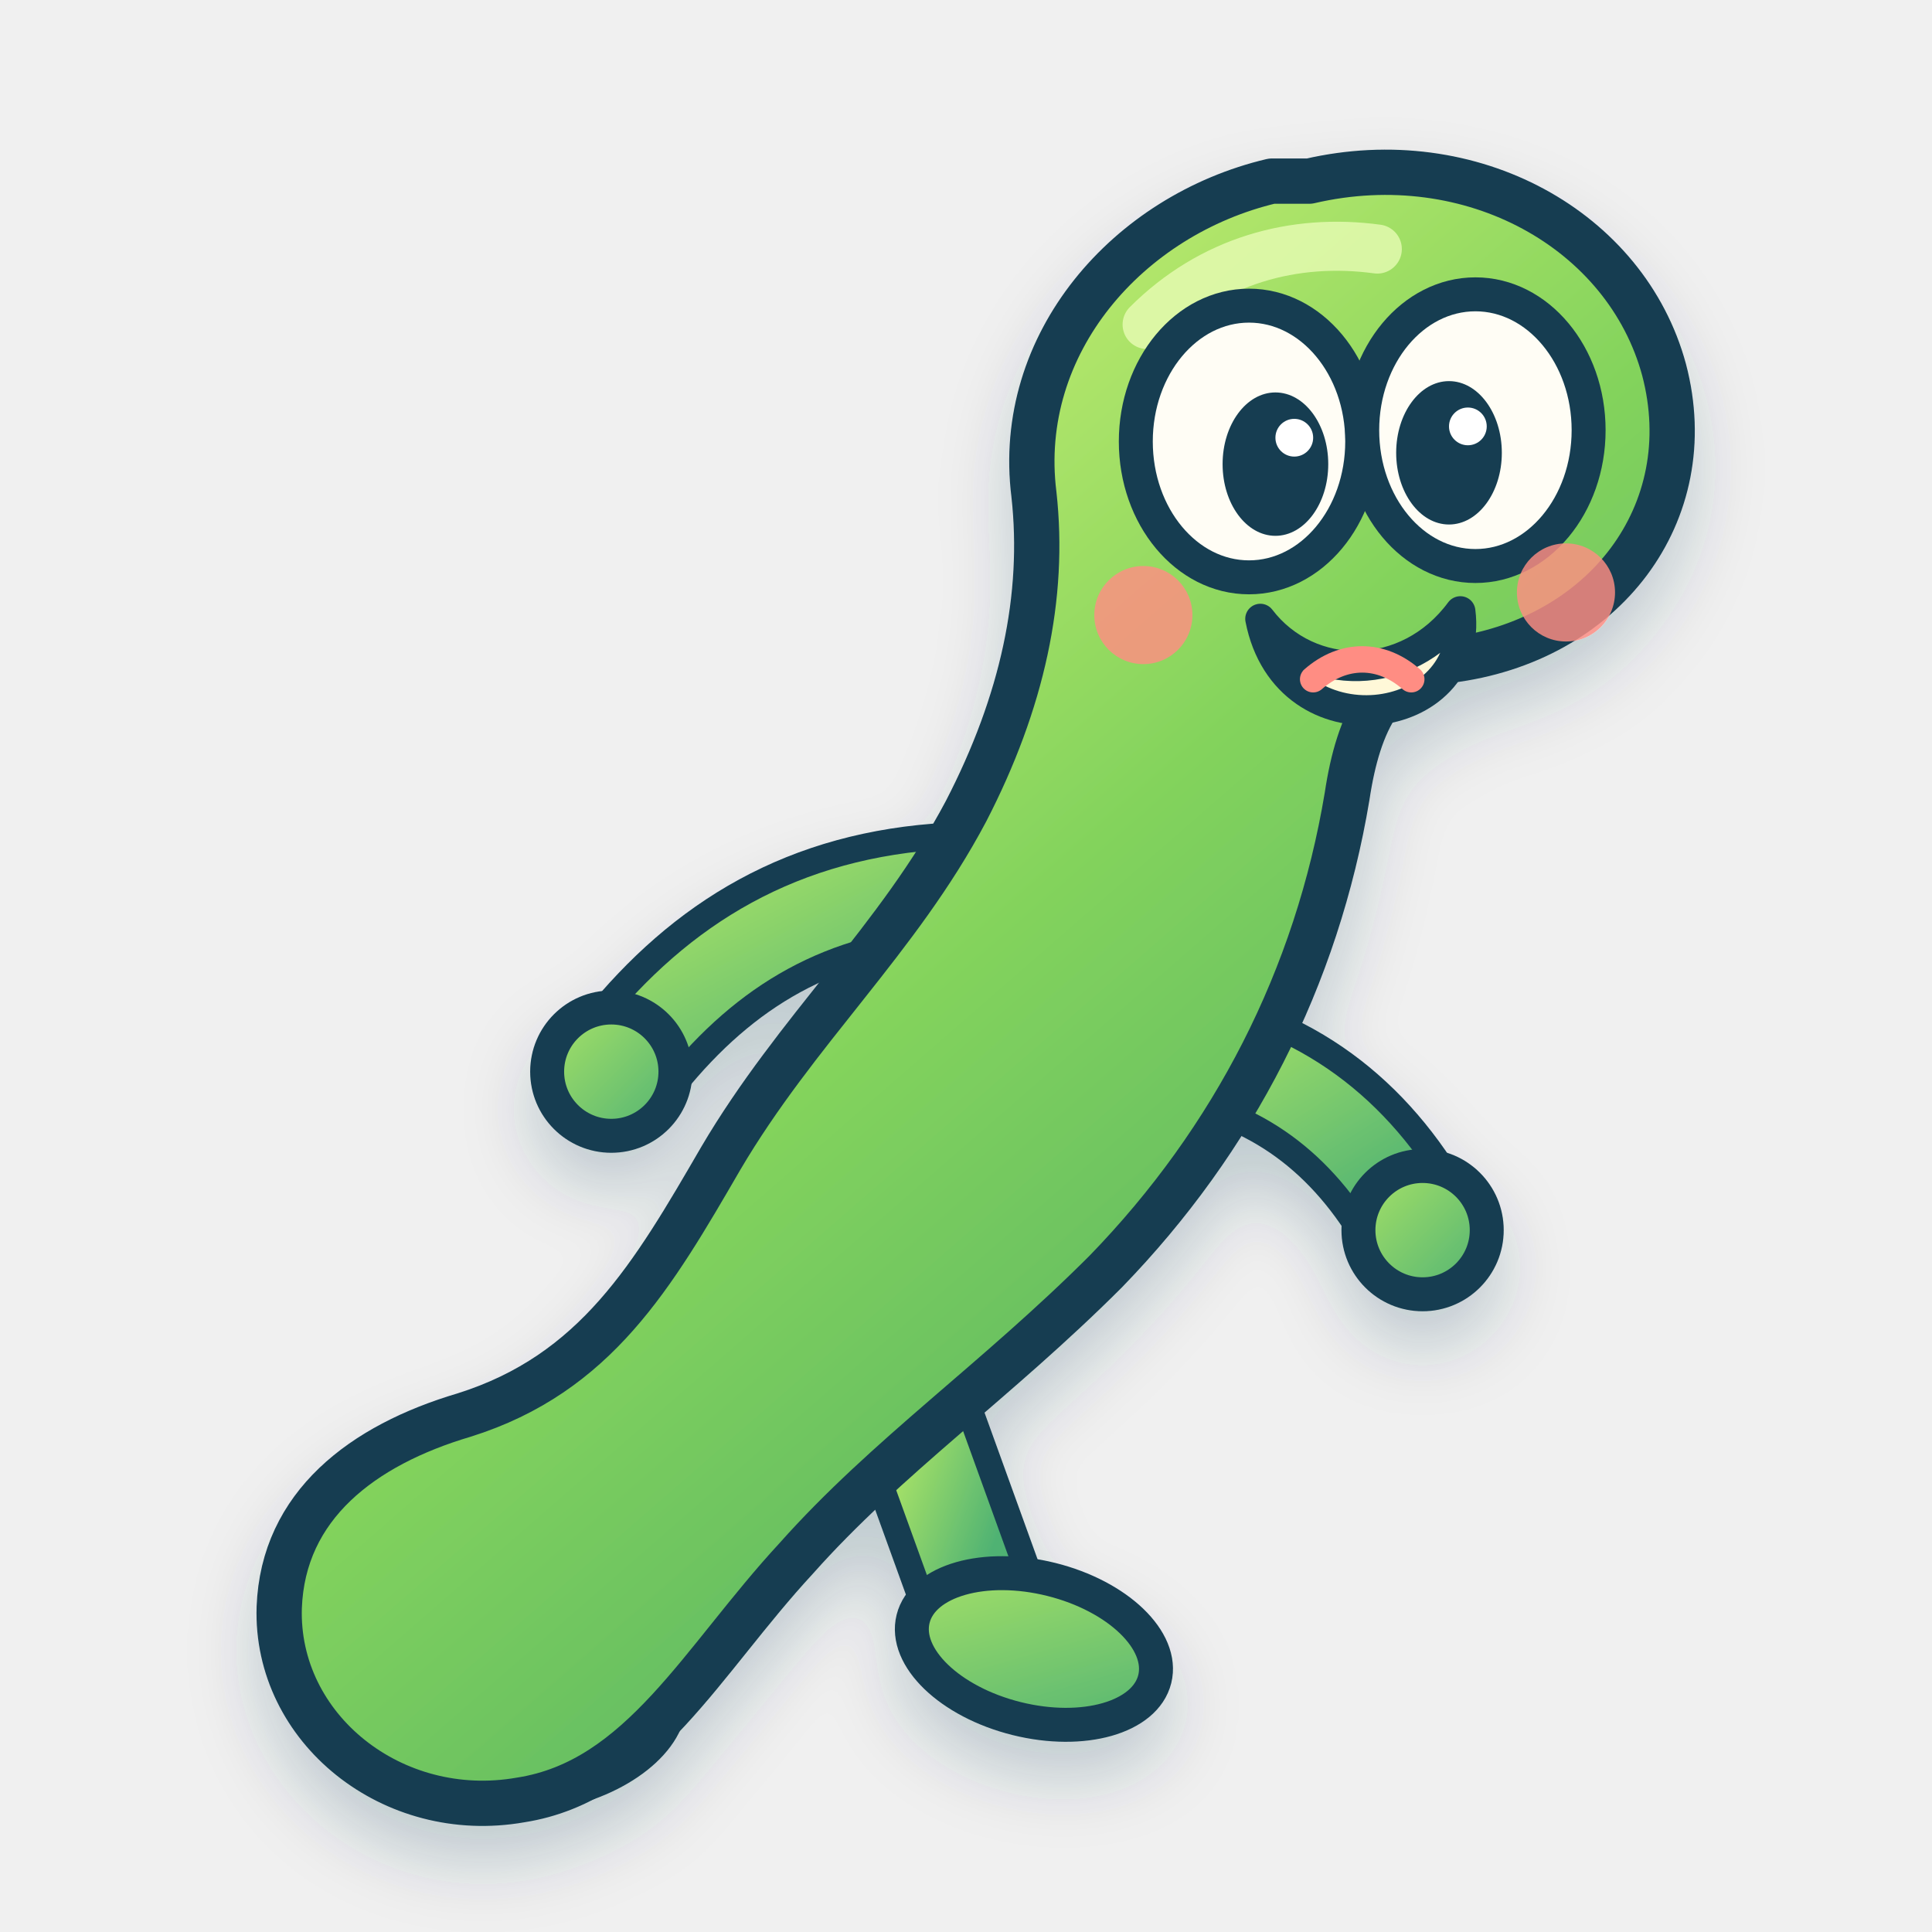
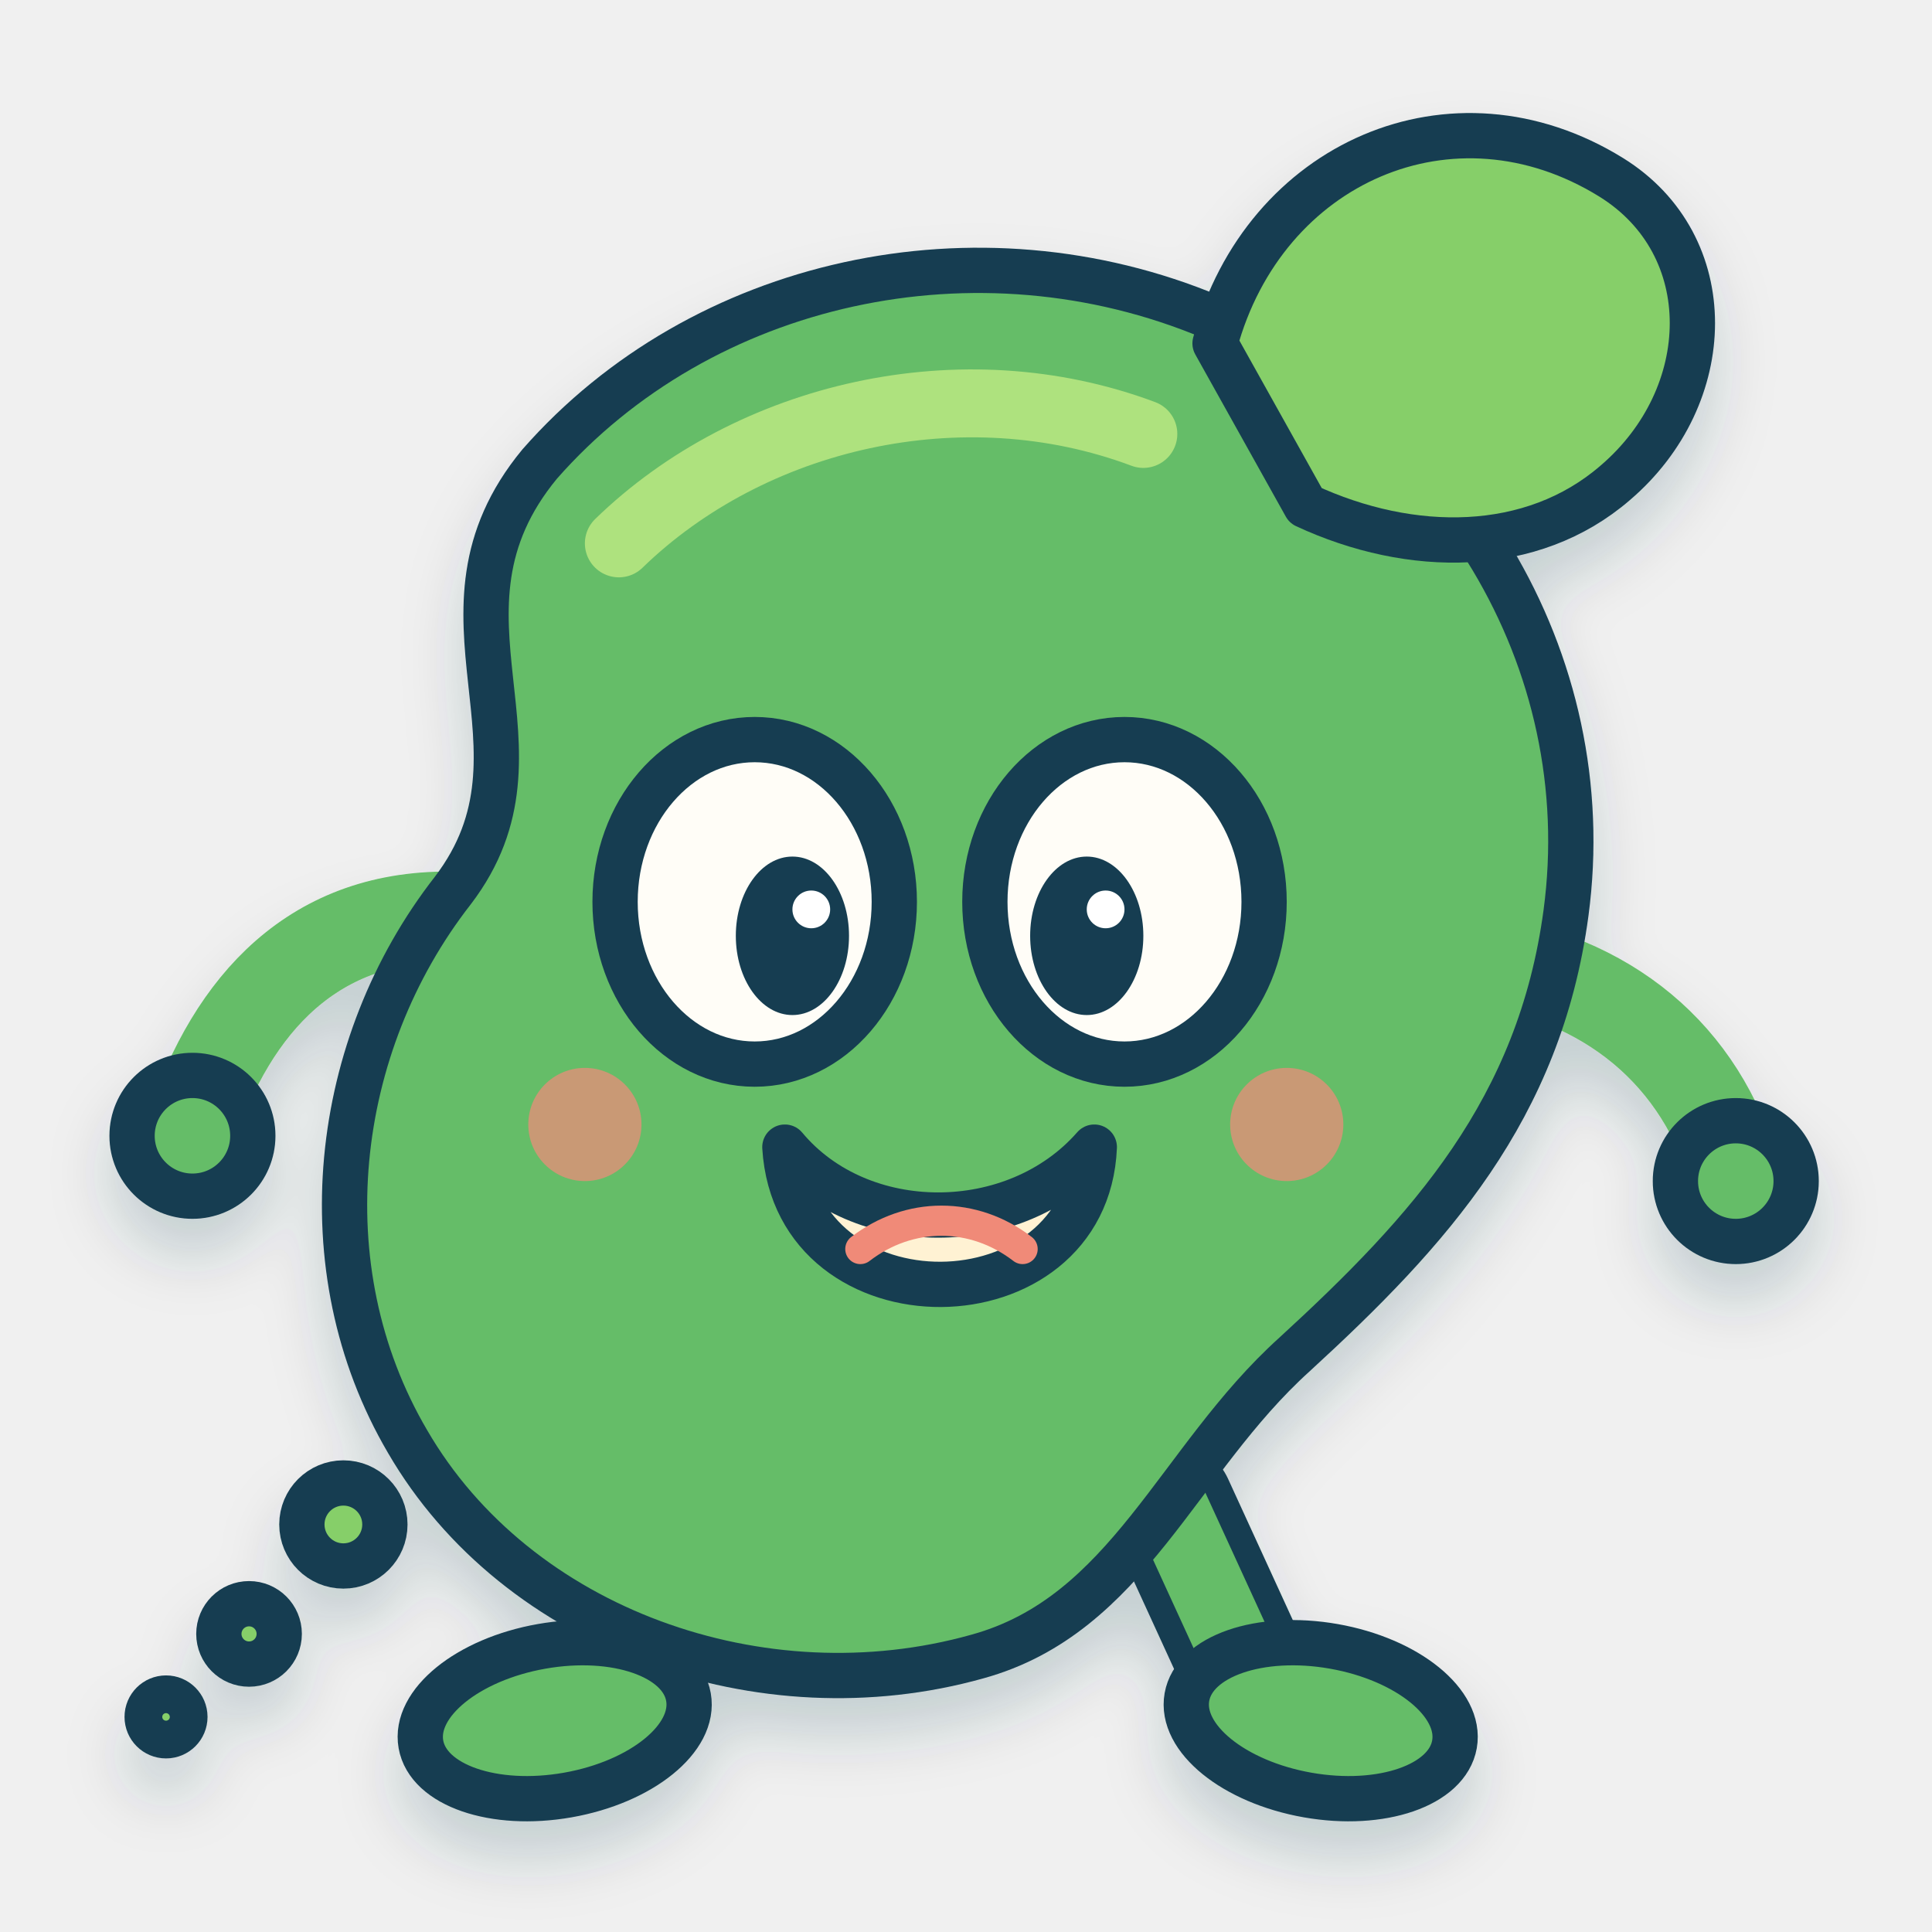
<svg xmlns="http://www.w3.org/2000/svg" viewBox="0 0 512 512" role="img" aria-labelledby="title desc">
  <defs>
-     <linearGradient id="body" x1=".2" y1=".1" x2=".8" y2=".9">
-       <stop offset="0" stop-color="#d8f576" />
-       <stop offset=".48" stop-color="#83d35c" />
-       <stop offset="1" stop-color="#48a96a" />
-     </linearGradient>
-     <linearGradient id="limb" x1="0" y1="0" x2="1" y2="1">
-       <stop offset="0" stop-color="#a9e367" />
-       <stop offset="1" stop-color="#4fb273" />
-     </linearGradient>
-     <filter id="shadow" x="-30%" y="-30%" width="160%" height="170%">
-       <feDropShadow dx="0" dy="10" stdDeviation="9" flood-color="#173e51" flood-opacity=".2" />
+     <filter id="shadow" x="-25%" y="-25%" width="150%" height="165%">
+       <feDropShadow dx="0" dy="10" stdDeviation="8" flood-color="#173e51" flood-opacity=".18" />
    </filter>
  </defs>
-   <g filter="url(#shadow)" stroke="#173e51" stroke-linecap="round" stroke-linejoin="round">
-     <path d="M252 235c-37 2-63 18-84 44" fill="none" stroke-width="34" />
-     <path d="M252 235c-37 2-63 18-84 44" fill="none" stroke="url(#limb)" stroke-width="20" />
-     <circle cx="162" cy="284" r="17" fill="url(#limb)" stroke-width="9" />
-     <path d="M305 277c30 3 52 18 67 42" fill="none" stroke-width="34" />
-     <path d="M305 277c30 3 52 18 67 42" fill="none" stroke="url(#limb)" stroke-width="20" />
-     <circle cx="377" cy="326" r="17" fill="url(#limb)" stroke-width="9" />
-     <path d="M179 406l-19 39" fill="none" stroke-width="36" />
-     <path d="M179 406l-19 39" fill="none" stroke="url(#limb)" stroke-width="22" />
-     <ellipse cx="145" cy="456" rx="33" ry="19" transform="rotate(-13 145 456)" fill="url(#limb)" stroke-width="9" />
-     <path d="M242 375l17 47" fill="none" stroke-width="36" />
-     <path d="M242 375l17 47" fill="none" stroke="url(#limb)" stroke-width="22" />
-     <ellipse cx="274" cy="437" rx="33" ry="19" transform="rotate(14 274 437)" fill="url(#limb)" stroke-width="9" />
-     <path d="M347 48c43-10 84 13 94 50 10 38-16 72-57 77-17 2-24 16-27 36-8 48-30 91-64 126-29 29-58 49-82 76-25 27-41 59-73 64-34 6-65-19-64-51 1-27 22-43 49-51 35-11 50-37 68-68 20-34 47-58 65-92 15-29 21-57 18-84-5-40 25-74 63-83Z" fill="url(#body)" stroke-width="12" />
-     <path d="M304 86c17-17 39-23 61-20" fill="none" stroke="#efffbd" stroke-width="13" opacity=".72" />
-     <ellipse cx="331" cy="117" rx="30" ry="36" fill="#fffdf5" stroke-width="9" />
-     <ellipse cx="391" cy="114" rx="30" ry="36" fill="#fffdf5" stroke-width="9" />
-     <ellipse cx="338" cy="123" rx="14" ry="19" fill="#173e51" stroke="none" />
-     <ellipse cx="384" cy="120" rx="14" ry="19" fill="#173e51" stroke="none" />
-     <circle cx="343" cy="116" r="5" fill="#fff" stroke="none" />
-     <circle cx="389" cy="113" r="5" fill="#fff" stroke="none" />
-     <circle cx="303" cy="163" r="13" fill="#ff8d83" stroke="none" opacity=".82" />
-     <circle cx="415" cy="157" r="13" fill="#ff8d83" stroke="none" opacity=".82" />
-     <path d="M334 164c13 17 39 17 53-2 4 31-46 38-53 2Z" fill="#fff8d8" stroke-width="8" />
-     <path d="M348 180c8-7 18-7 26 0" fill="none" stroke="#ff8d83" stroke-width="7" />
+   <g filter="url(#shadow)" stroke="#173e51" stroke-width="12" stroke-linecap="round" stroke-linejoin="round">
+     <path d="M132 244C91 238 67 259 54 290" fill="none" />
+     <path d="M132 244C91 238 67 259 54 290" fill="none" stroke="#65bd67" stroke-width="24" />
+     <circle cx="51" cy="301" r="16" fill="#65bd67" />
+     <path d="M380 253c38 2 65 20 77 50" fill="none" />
+     <path d="M380 253c38 2 65 20 77 50" fill="none" stroke="#65bd67" stroke-width="24" />
+     <circle cx="460" cy="313" r="16" fill="#65bd67" />
+     <path d="M184 399l-20 48" fill="none" stroke-width="34" />
+     <path d="M184 399l-20 48" fill="none" stroke="#65bd67" stroke-width="20" />
+     <ellipse cx="147" cy="456" rx="36" ry="20" transform="rotate(-10 147 456)" fill="#65bd67" />
+     <path d="M310 399l22 48" fill="none" stroke-width="34" />
+     <path d="M310 399l22 48" fill="none" stroke="#65bd67" stroke-width="20" />
+     <ellipse cx="350" cy="456" rx="36" ry="20" transform="rotate(10 350 456)" fill="#65bd67" />
+     <path d="M143 123c43-49 116-65 178-39 64 27 103 91 94 158-7 52-36 84-72 117-31 28-44 69-84 80-57 16-122-7-151-57-27-46-20-105 12-146 29-38-10-73 23-113Z" fill="#65bd67" />
+     <path d="M322 91c13-48 63-70 105-44 29 18 28 58 1 81-22 19-54 19-82 6Z" fill="#86cf69" />
+     <path d="M164 144c35-34 91-47 139-29" fill="none" stroke="#b6e581" stroke-width="18" opacity=".9" />
+     <ellipse cx="200" cy="239" rx="37" ry="43" fill="#fffdf7" />
+     <ellipse cx="298" cy="239" rx="37" ry="43" fill="#fffdf7" />
+     <ellipse cx="210" cy="248" rx="15" ry="21" fill="#173e51" stroke="none" />
+     <ellipse cx="288" cy="248" rx="15" ry="21" fill="#173e51" stroke="none" />
+     <circle cx="215" cy="241" r="5" fill="#fff" stroke="none" />
+     <circle cx="293" cy="241" r="5" fill="#fff" stroke="none" />
+     <circle cx="155" cy="298" r="15" fill="#f08a78" stroke="none" opacity=".72" />
+     <circle cx="341" cy="298" r="15" fill="#f08a78" stroke="none" opacity=".72" />
+     <path d="M208 304c20 24 61 24 82 0-2 48-79 49-82 0Z" fill="#fff2d3" />
+     <path d="M228 331c13-10 30-10 43 0" fill="none" stroke="#f08a78" stroke-width="8" />
+     <circle cx="91" cy="404" r="11" fill="#86cf69" />
+     <circle cx="66" cy="433" r="8" fill="#86cf69" />
+     <circle cx="44" cy="455" r="5" fill="#86cf69" />
  </g>
</svg>
